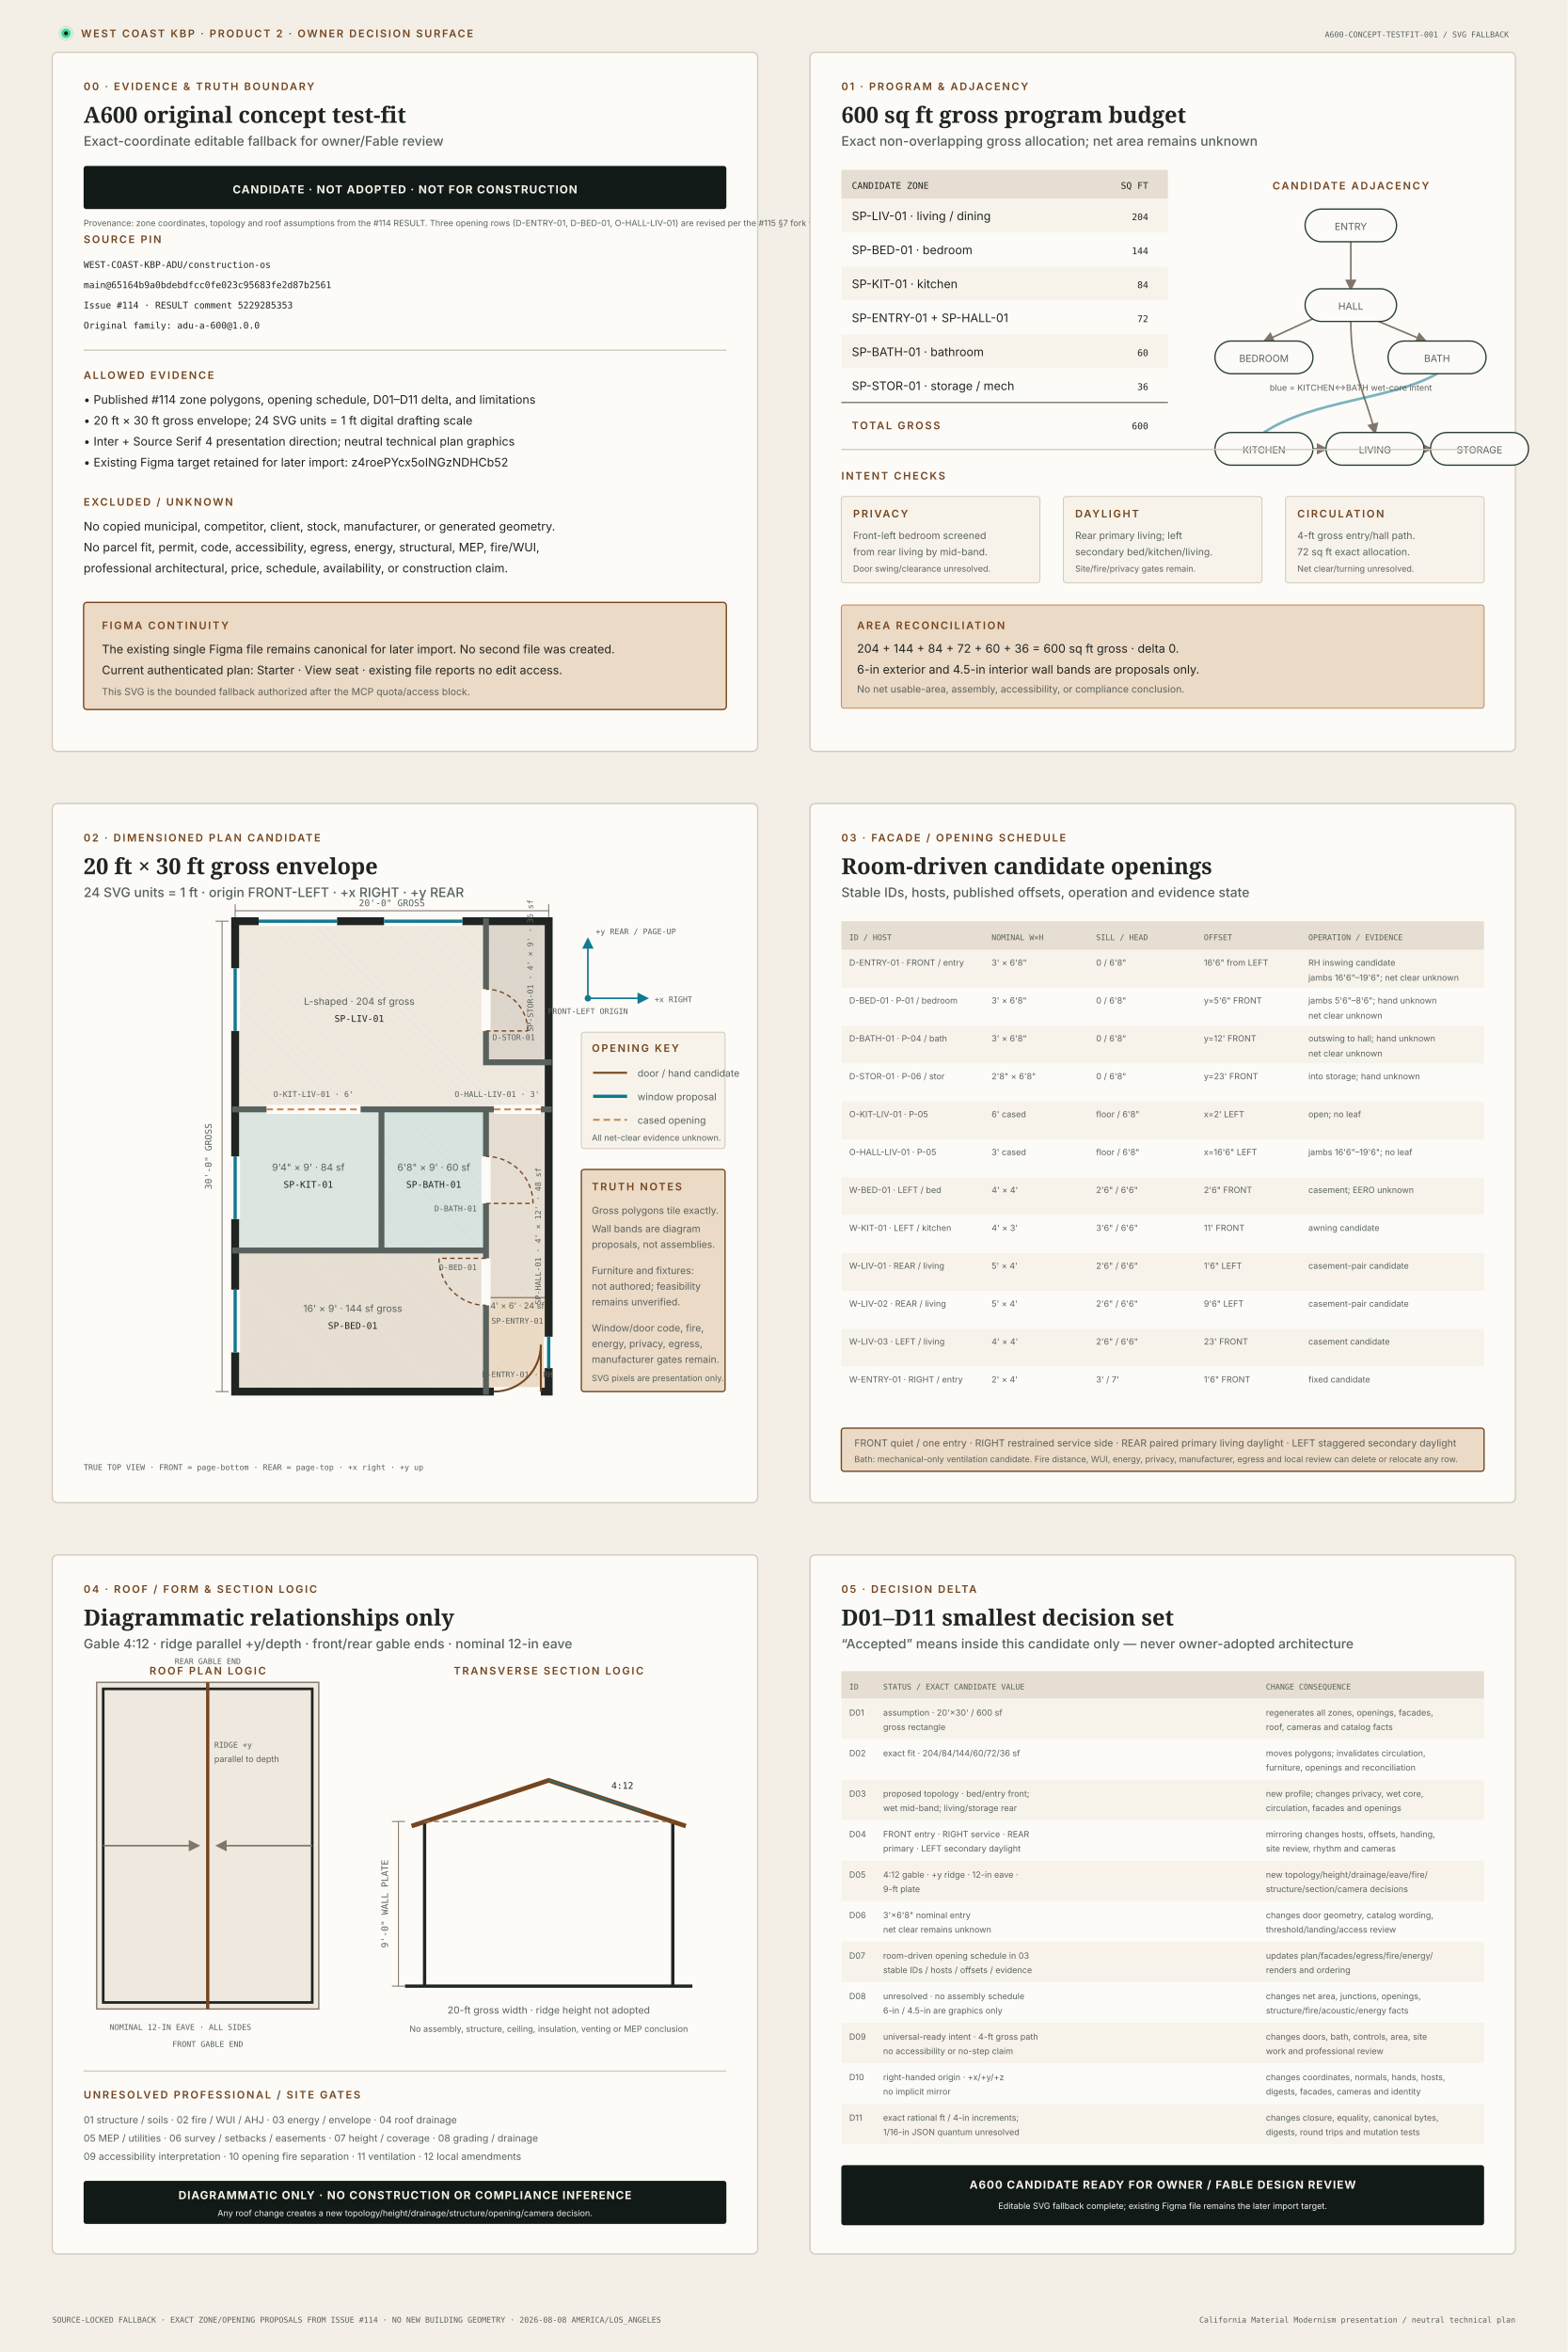
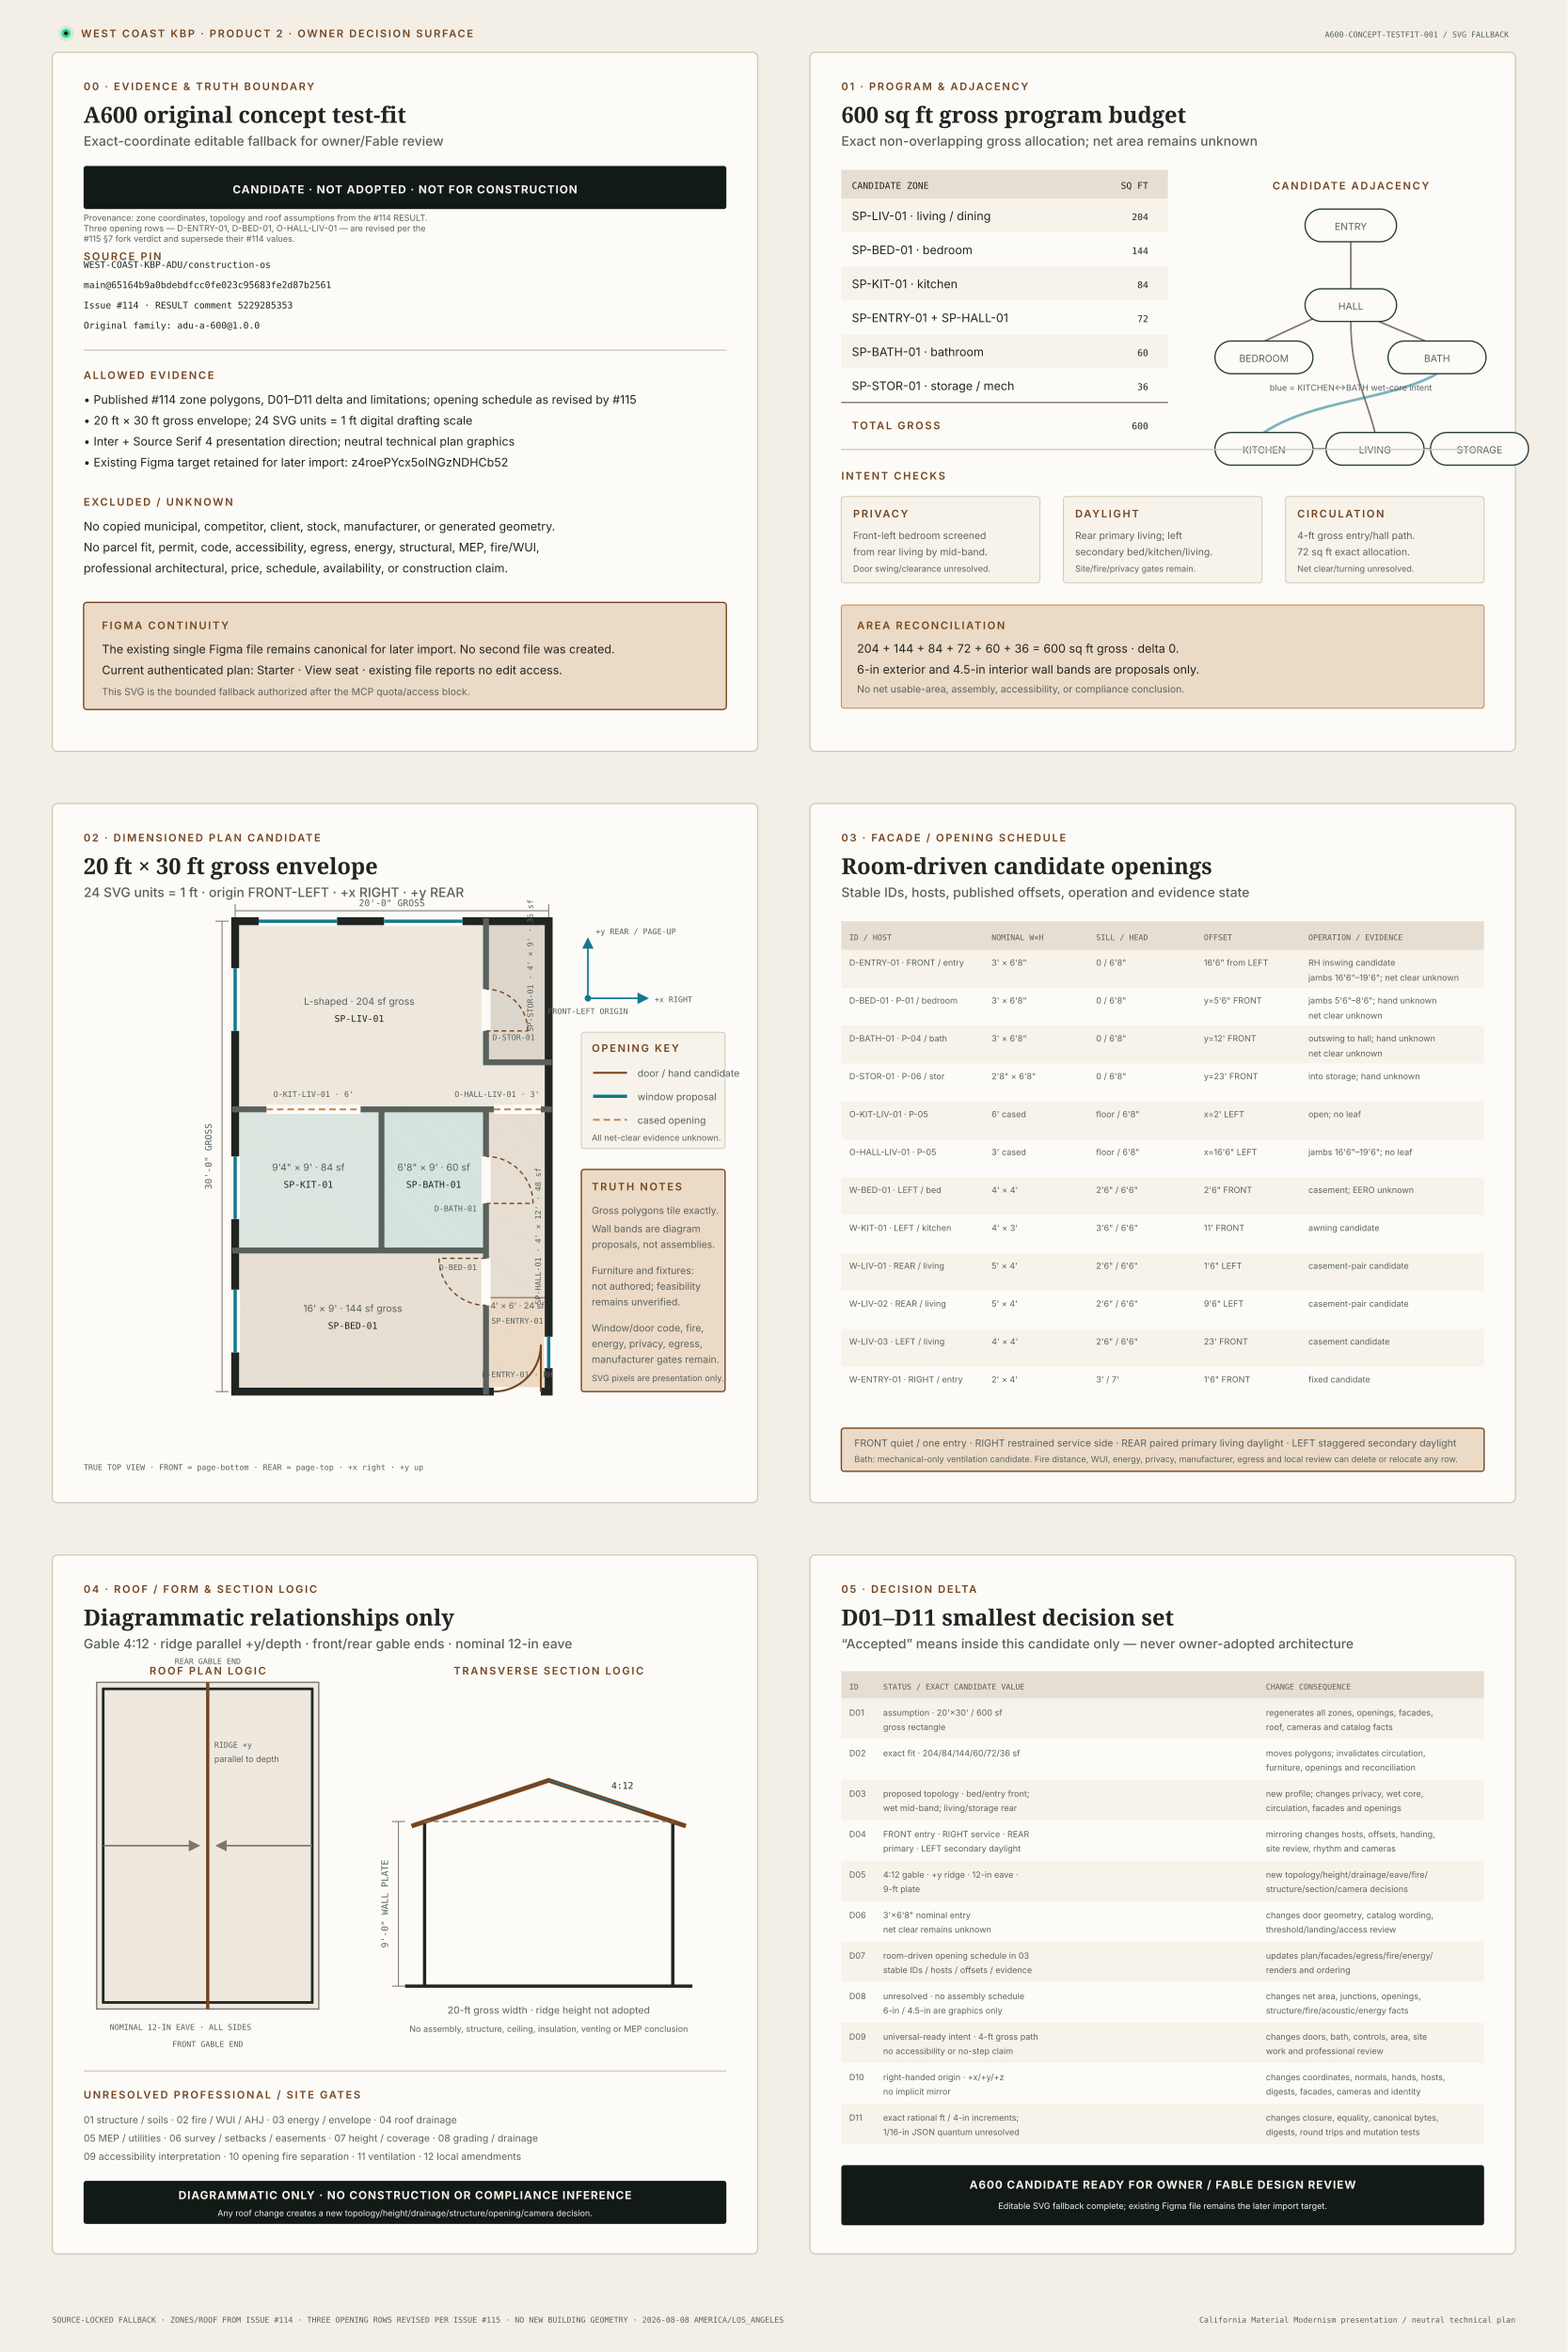
<svg xmlns="http://www.w3.org/2000/svg" width="2400" height="3600" viewBox="0 0 2400 3600" role="img" aria-labelledby="artifact-title artifact-desc">
  <defs>
    <style>
      .canvas { fill:#F3EFE7; }
      .panel { fill:#FCFBF8; stroke:#D3CABC; stroke-width:2; }
      .eyebrow { font:600 16px Inter,Arial,sans-serif; letter-spacing:2.4px; fill:#74451F; }
      .title { font:600 34px "Source Serif 4",Georgia,serif; fill:#202522; }
      .subtitle { font:500 20px Inter,Arial,sans-serif; fill:#59615D; }
      .body { font:400 18px Inter,Arial,sans-serif; fill:#202522; }
      .small { font:400 15px Inter,Arial,sans-serif; fill:#59615D; }
      .tiny { font:400 13px Inter,Arial,sans-serif; fill:#59615D; }
      .mono { font:500 14px "Roboto Mono",ui-monospace,monospace; fill:#202522; }
      .mono-small { font:500 12px "Roboto Mono",ui-monospace,monospace; fill:#59615D; }
      .inverse { fill:#F7F3EB; }
      .rule { stroke:#D3CABC; stroke-width:2; }
      .rule-strong { stroke:#81756A; stroke-width:2; }
      .bronze { fill:#C58A52; }
      .forest { fill:#2A3E36; }
      .forest-deep { fill:#121A17; }
      .signal { fill:#39D98A; }
      .truth { fill:#121A17; }
      .truth-text { font:700 17px Inter,Arial,sans-serif; letter-spacing:1.3px; fill:#F7F3EB; }
      .tag { fill:#EBDAC5; stroke:#C58A52; stroke-width:1.5; }
      .tag-text { font:600 14px Inter,Arial,sans-serif; fill:#74451F; }
      .table-head { fill:#E6DED2; }
      .table-alt { fill:#F7F3EB; }
      .zone-bed { fill:#E7DFD4; }
      .zone-entry { fill:#EBDAC5; }
      .zone-hall { fill:#E6DED2; }
      .zone-kit { fill:#DCE6E1; }
      .zone-bath { fill:#D6E3DF; }
      .zone-liv { fill:#EEE8DE; }
      .zone-stor { fill:#DDD6CC; }
      .zone-line { stroke:#81756A; stroke-width:1.5; }
      .wall-ext { fill:none; stroke:#202522; stroke-width:12; stroke-linejoin:miter; }
      .wall-int { fill:none; stroke:#59615D; stroke-width:9; stroke-linecap:square; }
      .opening-cut { stroke:#FCFBF8; stroke-width:14; }
      .door { stroke:#74451F; stroke-width:3; fill:none; }
      .door-unknown { stroke:#74451F; stroke-width:2; stroke-dasharray:7 5; fill:none; }
      .window-cut { stroke:#FCFBF8; stroke-width:15; }
      .window { stroke:#117990; stroke-width:5; }
      .dim { stroke:#81756A; stroke-width:1.5; fill:none; }
      .dim-text { font:500 14px "Roboto Mono",ui-monospace,monospace; fill:#59615D; }
      .axis { stroke:#117990; stroke-width:2.5; marker-end:url(#arrow-cyan); }
      .graph-node { fill:#FCFBF8; stroke:#2A3E36; stroke-width:2; }
      .graph-edge { stroke:#81756A; stroke-width:2.5; fill:none; marker-end:url(#arrow); }
+       .graph-link { stroke:#81756A; stroke-width:2.5; fill:none; }
      .graph-wet { stroke:#117990; stroke-width:4; fill:none; }
      .note-box { fill:#F7F3EB; stroke:#D3CABC; stroke-width:1.5; }
      .warning-box { fill:#EBDAC5; stroke:#74451F; stroke-width:2; }
    </style>
    <marker id="arrow" viewBox="0 0 10 10" refX="8" refY="5" markerWidth="7" markerHeight="7" orient="auto-start-reverse">
      <path d="M 0 0 L 10 5 L 0 10 z" fill="#81756A" />
    </marker>
    <marker id="arrow-cyan" viewBox="0 0 10 10" refX="8" refY="5" markerWidth="7" markerHeight="7" orient="auto-start-reverse">
      <path d="M 0 0 L 10 5 L 0 10 z" fill="#117990" />
    </marker>
    <pattern id="candidate-hatch" width="10" height="10" patternUnits="userSpaceOnUse" patternTransform="rotate(45)">
      <line x1="0" y1="0" x2="0" y2="10" stroke="#C58A52" stroke-width="2" opacity="0.18" />
    </pattern>
  </defs>
  <rect class="canvas" width="2400" height="3600" />
  <g id="brand-signal" transform="translate(88 38)">
    <circle cx="13" cy="13" r="12" fill="#39D98A" opacity="0.18" />
    <circle cx="13" cy="13" r="7" class="signal" />
    <circle cx="13" cy="13" r="3" fill="#121A17" />
  </g>
  <text x="124" y="57" class="eyebrow">WEST COAST KBP · PRODUCT 2 · OWNER DECISION SURFACE</text>
  <text x="2310" y="57" text-anchor="end" class="mono-small">A600-CONCEPT-TESTFIT-001 / SVG FALLBACK</text>
  <g id="frame-00-evidence" transform="translate(80 80)" data-frame="00 — Evidence &amp; truth boundary">
    <rect class="panel" width="1080" height="1070" rx="8" />
    <text x="48" y="58" class="eyebrow">00 · EVIDENCE &amp; TRUTH BOUNDARY</text>
    <text x="48" y="108" class="title">A600 original concept test-fit</text>
    <text x="48" y="143" class="subtitle">Exact-coordinate editable fallback for owner/Fable review</text>
    <rect x="48" y="174" width="984" height="66" rx="4" class="truth" />
    <text x="540" y="216" text-anchor="middle" class="truth-text">CANDIDATE · NOT ADOPTED · NOT FOR CONSTRUCTION</text>
-     <text x="48" y="266" class="tiny">Provenance: zone coordinates, topology and roof assumptions from the #114 RESULT. Three opening rows (D-ENTRY-01, D-BED-01, O-HALL-LIV-01) are revised per the #115 §7 fork verdict and supersede their #114 values.</text>
-     <text x="48" y="292" class="eyebrow">SOURCE PIN</text>
+     <text x="48" y="258" class="tiny">Provenance: zone coordinates, topology and roof assumptions from the #114 RESULT.</text>
+     <text x="48" y="274" class="tiny">Three opening rows — D-ENTRY-01, D-BED-01, O-HALL-LIV-01 — are revised per the</text>
+     <text x="48" y="290" class="tiny">#115 §7 fork verdict and supersede their #114 values.</text>
+     <text x="48" y="318" class="eyebrow">SOURCE PIN</text>
    <text x="48" y="330" class="mono">WEST-COAST-KBP-ADU/construction-os</text>
    <text x="48" y="361" class="mono">main@65164b9a0bdebdfcc0fe023c95683fe2d87b2561</text>
    <text x="48" y="392" class="mono">Issue #114 · RESULT comment 5229285353</text>
    <text x="48" y="423" class="mono">Original family: adu-a-600@1.0.0</text>
    <line x1="48" y1="456" x2="1032" y2="456" class="rule" />
    <text x="48" y="500" class="eyebrow">ALLOWED EVIDENCE</text>
-     <text x="48" y="538" class="body">• Published #114 zone polygons, opening schedule, D01–D11 delta, and limitations</text>
+     <text x="48" y="538" class="body">• Published #114 zone polygons, D01–D11 delta and limitations; opening schedule as revised by #115</text>
    <text x="48" y="570" class="body">• 20 ft × 30 ft gross envelope; 24 SVG units = 1 ft digital drafting scale</text>
    <text x="48" y="602" class="body">• Inter + Source Serif 4 presentation direction; neutral technical plan graphics</text>
    <text x="48" y="634" class="body">• Existing Figma target retained for later import: z4roePYcx5oINGzNDHCb52</text>
    <text x="48" y="694" class="eyebrow">EXCLUDED / UNKNOWN</text>
    <text x="48" y="732" class="body">No copied municipal, competitor, client, stock, manufacturer, or generated geometry.</text>
    <text x="48" y="764" class="body">No parcel fit, permit, code, accessibility, egress, energy, structural, MEP, fire/WUI,</text>
    <text x="48" y="796" class="body">professional architectural, price, schedule, availability, or construction claim.</text>
    <rect x="48" y="842" width="984" height="164" rx="5" class="warning-box" />
    <text x="76" y="883" class="eyebrow">FIGMA CONTINUITY</text>
    <text x="76" y="920" class="body">The existing single Figma file remains canonical for later import. No second file was created.</text>
    <text x="76" y="952" class="body">Current authenticated plan: Starter · View seat · existing file reports no edit access.</text>
    <text x="76" y="984" class="small">This SVG is the bounded fallback authorized after the MCP quota/access block.</text>
  </g>
  <g id="frame-01-program" transform="translate(1240 80)" data-frame="01 — Program &amp; adjacency">
    <rect class="panel" width="1080" height="1070" rx="8" />
    <text x="48" y="58" class="eyebrow">01 · PROGRAM &amp; ADJACENCY</text>
    <text x="48" y="108" class="title">600 sq ft gross program budget</text>
    <text x="48" y="143" class="subtitle">Exact non-overlapping gross allocation; net area remains unknown</text>
    <g transform="translate(48 180)">
      <rect width="500" height="44" class="table-head" />
      <text x="16" y="29" class="mono">CANDIDATE ZONE</text>
      <text x="470" y="29" text-anchor="end" class="mono">SQ FT</text>
      <g transform="translate(0 44)">
        <rect width="500" height="52" class="table-alt" />
        <text x="16" y="33" class="body">SP-LIV-01 · living / dining</text>
        <text x="470" y="33" text-anchor="end" class="mono">204</text>
        <rect y="52" width="500" height="52" fill="#FCFBF8" />
        <text x="16" y="85" class="body">SP-BED-01 · bedroom</text>
        <text x="470" y="85" text-anchor="end" class="mono">144</text>
        <rect y="104" width="500" height="52" class="table-alt" />
        <text x="16" y="137" class="body">SP-KIT-01 · kitchen</text>
        <text x="470" y="137" text-anchor="end" class="mono">84</text>
        <rect y="156" width="500" height="52" fill="#FCFBF8" />
        <text x="16" y="189" class="body">SP-ENTRY-01 + SP-HALL-01</text>
        <text x="470" y="189" text-anchor="end" class="mono">72</text>
        <rect y="208" width="500" height="52" class="table-alt" />
        <text x="16" y="241" class="body">SP-BATH-01 · bathroom</text>
        <text x="470" y="241" text-anchor="end" class="mono">60</text>
        <rect y="260" width="500" height="52" fill="#FCFBF8" />
        <text x="16" y="293" class="body">SP-STOR-01 · storage / mech</text>
        <text x="470" y="293" text-anchor="end" class="mono">36</text>
        <line x1="0" y1="312" x2="500" y2="312" class="rule-strong" />
        <text x="16" y="353" class="eyebrow">TOTAL GROSS</text>
        <text x="470" y="353" text-anchor="end" class="mono">600</text>
      </g>
    </g>
    <g id="adjacency-graph" transform="translate(600 192)" data-evidence="edges derived from published candidate openings; ENTRY–HALL is an open zone boundary with no separating wall">
-       <path id="edge-entry-hall" data-open-boundary-edge="ENTRY–HALL" data-evidence-note="no separating wall or opening; SP-ENTRY-01 and SP-HALL-01 share their full x=16–20 ft boundary as open circulation" d="M228 98 L228 170" class="graph-edge" />
-       <path id="edge-hall-bedroom" data-opening-derived-edge="HALL–BEDROOM" d="M200 202 L96 250" class="graph-edge" />
-       <path id="edge-hall-bath" data-opening-derived-edge="HALL–BATH" d="M242 208 L342 250" class="graph-edge" />
-       <path id="edge-hall-living" data-opening-derived-edge="HALL–LIVING" d="M228 220 C228 300 250 330 265 390" class="graph-edge" />
-       <path id="edge-kitchen-living" data-opening-derived-edge="KITCHEN–LIVING" d="M170 415 L190 415" class="graph-edge" />
-       <path id="edge-living-storage" data-opening-derived-edge="LIVING–STORAGE" d="M340 415 L350 415" class="graph-edge" />
+       <path id="edge-entry-hall" data-open-boundary-edge="ENTRY–HALL" data-evidence-note="no separating wall or opening; SP-ENTRY-01 and SP-HALL-01 share their full x=16–20 ft boundary as open circulation" d="M228 98 L228 170" class="graph-link" />
+       <path id="edge-hall-bedroom" data-opening-derived-edge="HALL–BEDROOM" d="M200 202 L96 250" class="graph-link" />
+       <path id="edge-hall-bath" data-opening-derived-edge="HALL–BATH" d="M242 208 L342 250" class="graph-link" />
+       <path id="edge-hall-living" data-opening-derived-edge="HALL–LIVING" d="M228 220 C228 300 250 330 265 390" class="graph-link" />
+       <path id="edge-kitchen-living" data-opening-derived-edge="KITCHEN–LIVING" d="M170 415 L190 415" class="graph-link" />
+       <path id="edge-living-storage" data-opening-derived-edge="LIVING–STORAGE" d="M340 415 L350 415" class="graph-link" />
      <path data-intent-edge="KITCHEN↔BATH" d="M95 390 C170 340 290 340 360 300" class="graph-wet" opacity="0.55" />
      <rect x="158" y="48" width="140" height="50" rx="25" class="graph-node" />
      <text x="228" y="80" text-anchor="middle" class="small">ENTRY</text>
      <rect x="158" y="170" width="140" height="50" rx="25" class="graph-node" />
      <text x="228" y="202" text-anchor="middle" class="small">HALL</text>
      <rect x="20" y="250" width="150" height="50" rx="25" class="graph-node" />
      <text x="95" y="282" text-anchor="middle" class="small">BEDROOM</text>
      <rect x="285" y="250" width="150" height="50" rx="25" class="graph-node" />
      <text x="360" y="282" text-anchor="middle" class="small">BATH</text>
      <rect x="20" y="390" width="150" height="50" rx="25" class="graph-node" />
      <text x="95" y="422" text-anchor="middle" class="small">KITCHEN</text>
      <rect x="190" y="390" width="150" height="50" rx="25" class="graph-node" />
      <text x="265" y="422" text-anchor="middle" class="small">LIVING</text>
      <rect x="350" y="390" width="150" height="50" rx="25" class="graph-node" />
      <text x="425" y="422" text-anchor="middle" class="small">STORAGE</text>
      <text x="228" y="18" text-anchor="middle" class="eyebrow">CANDIDATE ADJACENCY</text>
      <text x="228" y="326" text-anchor="middle" class="tiny">blue = KITCHEN↔BATH wet-core intent</text>
    </g>
    <line x1="48" y1="608" x2="1032" y2="608" class="rule" />
    <text x="48" y="654" class="eyebrow">INTENT CHECKS</text>
    <g transform="translate(48 680)">
      <rect width="304" height="132" rx="4" class="note-box" />
      <text x="18" y="32" class="eyebrow">PRIVACY</text>
      <text x="18" y="65" class="small">Front-left bedroom screened</text>
      <text x="18" y="90" class="small">from rear living by mid-band.</text>
      <text x="18" y="115" class="tiny">Door swing/clearance unresolved.</text>
      <rect x="340" width="304" height="132" rx="4" class="note-box" />
      <text x="358" y="32" class="eyebrow">DAYLIGHT</text>
      <text x="358" y="65" class="small">Rear primary living; left</text>
      <text x="358" y="90" class="small">secondary bed/kitchen/living.</text>
      <text x="358" y="115" class="tiny">Site/fire/privacy gates remain.</text>
      <rect x="680" width="304" height="132" rx="4" class="note-box" />
      <text x="698" y="32" class="eyebrow">CIRCULATION</text>
      <text x="698" y="65" class="small">4-ft gross entry/hall path.</text>
      <text x="698" y="90" class="small">72 sq ft exact allocation.</text>
      <text x="698" y="115" class="tiny">Net clear/turning unresolved.</text>
    </g>
    <rect x="48" y="846" width="984" height="158" rx="4" class="tag" />
    <text x="72" y="883" class="eyebrow">AREA RECONCILIATION</text>
    <text x="72" y="919" class="body">204 + 144 + 84 + 72 + 60 + 36 = 600 sq ft gross · delta 0.</text>
    <text x="72" y="951" class="body">6-in exterior and 4.5-in interior wall bands are proposals only.</text>
    <text x="72" y="980" class="small">No net usable-area, assembly, accessibility, or compliance conclusion.</text>
  </g>
  <g id="frame-02-plan" transform="translate(80 1230)" data-frame="02 — Dimensioned plan candidate">
    <rect class="panel" width="1080" height="1070" rx="8" />
    <text x="48" y="58" class="eyebrow">02 · DIMENSIONED PLAN CANDIDATE</text>
    <text x="48" y="108" class="title">20 ft × 30 ft gross envelope</text>
    <text x="48" y="143" class="subtitle">24 SVG units = 1 ft · origin FRONT-LEFT · +x RIGHT · +y REAR</text>
    <g id="plan-scale-24" transform="translate(280 180)" data-svg-units-per-inch="2" data-q16-per-inch="16">
      <g id="model-geometry" transform="translate(0 720) scale(1 -1)" data-projection="true-top-view">
        <polygon id="SP-BED-01" data-candidate-id="SP-BED-01" data-points-q16="0,0 3072,0 3072,1728 0,1728" data-area-sqft="144" points="0,0 384,0 384,216 0,216" class="zone-bed zone-line" />
        <polygon id="SP-ENTRY-01" data-candidate-id="SP-ENTRY-01" data-points-q16="3072,0 3840,0 3840,1152 3072,1152" data-area-sqft="24" points="384,0 480,0 480,144 384,144" class="zone-entry zone-line" />
        <polygon id="SP-HALL-01" data-candidate-id="SP-HALL-01" data-points-q16="3072,1152 3840,1152 3840,3456 3072,3456" data-area-sqft="48" points="384,144 480,144 480,432 384,432" class="zone-hall zone-line" />
        <polygon id="SP-KIT-01" data-candidate-id="SP-KIT-01" data-points-q16="0,1728 1792,1728 1792,3456 0,3456" data-area-sqft="84" points="0,216 224,216 224,432 0,432" class="zone-kit zone-line" />
        <polygon id="SP-BATH-01" data-candidate-id="SP-BATH-01" data-points-q16="1792,1728 3072,1728 3072,3456 1792,3456" data-area-sqft="60" points="224,216 384,216 384,432 224,432" class="zone-bath zone-line" />
        <polygon id="SP-LIV-01" data-candidate-id="SP-LIV-01" data-points-q16="0,3456 3840,3456 3840,4032 3072,4032 3072,5760 0,5760" data-area-sqft="204" points="0,432 480,432 480,504 384,504 384,720 0,720" class="zone-liv zone-line" />
        <polygon id="SP-STOR-01" data-candidate-id="SP-STOR-01" data-points-q16="3072,4032 3840,4032 3840,5760 3072,5760" data-area-sqft="36" points="384,504 480,504 480,720 384,720" class="zone-stor zone-line" />
        <rect width="480" height="720" fill="url(#candidate-hatch)" opacity="0.28" />
        <rect width="480" height="720" class="wall-ext" />
        <path d="M384 0 V432 M0 216 H384 M224 216 V432 M0 432 H480 M384 504 H480 M384 504 V720" class="wall-int" />
        <line id="D-ENTRY-01" data-opening-id="D-ENTRY-01" data-provenance="revised per #115 §7 fork verdict; superseded value: offset 17 ft 0 in, #114 RESULT" data-host="FRONT" data-offset-in="198" data-width-in="36" data-hand="RH" data-operation="inswing" x1="396" y1="0" x2="468" y2="0" class="opening-cut" />
        <path d="M468 0 V72 M468 72 A72 72 0 0 0 396 0" class="door" />
        <line id="D-BED-01" data-opening-id="D-BED-01" data-provenance="revised per #115 §7 fork verdict; superseded value: offset y=6 ft 0 in, #114 RESULT" data-host="P-01" data-offset-in="66" data-width-in="36" x1="384" y1="132" x2="384" y2="204" class="opening-cut" />
        <path d="M384 204 H312 M312 204 A72 72 0 0 1 384 132" class="door-unknown" />
        <line id="D-BATH-01" data-opening-id="D-BATH-01" data-host="P-04" data-offset-in="144" data-width-in="36" x1="384" y1="288" x2="384" y2="360" class="opening-cut" />
        <path d="M384 288 H456 M456 288 A72 72 0 0 1 384 360" class="door-unknown" />
        <line id="D-STOR-01" data-opening-id="D-STOR-01" data-host="P-06" data-offset-in="276" data-width-in="32" x1="384" y1="552" x2="384" y2="616" class="opening-cut" />
        <path d="M384 552 H448 M448 552 A64 64 0 0 1 384 616" class="door-unknown" />
        <line id="O-KIT-LIV-01" data-opening-id="O-KIT-LIV-01" data-host="P-05" data-offset-in="24" data-width-in="72" x1="48" y1="432" x2="192" y2="432" class="opening-cut" />
        <line x1="48" y1="432" x2="192" y2="432" stroke="#C58A52" stroke-width="3" stroke-dasharray="10 6" />
        <line id="O-HALL-LIV-01" data-opening-id="O-HALL-LIV-01" data-provenance="revised per #115 §7 fork verdict; superseded value: width 4 ft 0 in at offset 16 ft 0 in, #114 RESULT" data-host="P-05" data-offset-in="198" data-width-in="36" x1="396" y1="432" x2="468" y2="432" class="opening-cut" />
        <line x1="396" y1="432" x2="468" y2="432" stroke="#C58A52" stroke-width="3" stroke-dasharray="10 6" />
        <line id="W-BED-01" data-opening-id="W-BED-01" data-host="LEFT" data-offset-in="30" data-width-in="48" x1="0" y1="60" x2="0" y2="156" class="window-cut" />
        <line x1="0" y1="60" x2="0" y2="156" class="window" />
        <line id="W-KIT-01" data-opening-id="W-KIT-01" data-host="LEFT" data-offset-in="132" data-width-in="48" x1="0" y1="264" x2="0" y2="360" class="window-cut" />
        <line x1="0" y1="264" x2="0" y2="360" class="window" />
        <line id="W-LIV-03" data-opening-id="W-LIV-03" data-host="LEFT" data-offset-in="276" data-width-in="48" x1="0" y1="552" x2="0" y2="648" class="window-cut" />
        <line x1="0" y1="552" x2="0" y2="648" class="window" />
        <line id="W-LIV-01" data-opening-id="W-LIV-01" data-host="REAR" data-offset-in="18" data-width-in="60" x1="36" y1="720" x2="156" y2="720" class="window-cut" />
        <line x1="36" y1="720" x2="156" y2="720" class="window" />
        <line id="W-LIV-02" data-opening-id="W-LIV-02" data-host="REAR" data-offset-in="114" data-width-in="60" x1="228" y1="720" x2="348" y2="720" class="window-cut" />
        <line x1="228" y1="720" x2="348" y2="720" class="window" />
        <line id="W-ENTRY-01" data-opening-id="W-ENTRY-01" data-host="RIGHT" data-offset-in="18" data-width-in="24" x1="480" y1="36" x2="480" y2="84" class="window-cut" />
        <line x1="480" y1="36" x2="480" y2="84" class="window" />
      </g>
      <text x="180" y="624" text-anchor="middle" class="mono">SP-BED-01</text>
      <text x="180" y="598" text-anchor="middle" class="small">16' × 9' · 144 sf gross</text>
      <text x="432" y="616" text-anchor="middle" class="mono-small">SP-ENTRY-01</text>
      <text x="432" y="593" text-anchor="middle" class="tiny">4' × 6' · 24 sf</text>
      <text x="468" y="482" text-anchor="middle" class="mono-small" transform="rotate(-90 468 482)">SP-HALL-01 · 4' × 12' · 48 sf</text>
      <text x="112" y="408" text-anchor="middle" class="mono">SP-KIT-01</text>
      <text x="112" y="382" text-anchor="middle" class="small">9'4" × 9' · 84 sf</text>
      <text x="304" y="408" text-anchor="middle" class="mono">SP-BATH-01</text>
      <text x="304" y="382" text-anchor="middle" class="small">6'8" × 9' · 60 sf</text>
      <text x="190" y="154" text-anchor="middle" class="mono">SP-LIV-01</text>
      <text x="190" y="128" text-anchor="middle" class="small">L-shaped · 204 sf gross</text>
      <text x="456" y="68" text-anchor="middle" class="mono-small" transform="rotate(-90 456 68)">SP-STOR-01 · 4' × 9' · 36 sf</text>
      <text x="432" y="698" text-anchor="middle" class="mono-small">D-ENTRY-01 · RH</text>
      <text x="370" y="534" text-anchor="end" class="mono-small">D-BED-01</text>
      <text x="370" y="444" text-anchor="end" class="mono-small">D-BATH-01</text>
      <text x="394" y="182" text-anchor="start" class="mono-small">D-STOR-01</text>
      <text x="120" y="269" text-anchor="middle" class="mono-small">O-KIT-LIV-01 · 6'</text>
      <text x="466" y="269" text-anchor="end" class="mono-small">O-HALL-LIV-01 · 3'</text>
    </g>
    <g>
      <line x1="280" y1="164" x2="760" y2="164" class="dim" />
      <line x1="280" y1="154" x2="280" y2="174" class="dim" />
      <line x1="760" y1="154" x2="760" y2="174" class="dim" />
      <text x="520" y="157" text-anchor="middle" class="dim-text">20'-0" GROSS</text>
      <line x1="260" y1="180" x2="260" y2="900" class="dim" />
      <line x1="250" y1="180" x2="270" y2="180" class="dim" />
      <line x1="250" y1="900" x2="270" y2="900" class="dim" />
      <text x="244" y="540" text-anchor="middle" class="dim-text" transform="rotate(-90 244 540)">30'-0" GROSS</text>
    </g>
    <g transform="translate(820 298)">
      <circle cx="0" cy="0" r="5" fill="#117990" />
      <line x1="0" y1="0" x2="90" y2="0" class="axis" />
      <line x1="0" y1="0" x2="0" y2="-90" class="axis" />
      <text x="102" y="6" class="mono-small">+x RIGHT</text>
      <text x="12" y="-98" class="mono-small">+y REAR / PAGE-UP</text>
      <text x="0" y="24" text-anchor="middle" class="mono-small">FRONT-LEFT ORIGIN</text>
    </g>
    <g transform="translate(810 350)">
      <rect width="220" height="178" rx="4" class="note-box" />
      <text x="16" y="30" class="eyebrow">OPENING KEY</text>
      <line x1="18" y1="62" x2="70" y2="62" class="door" />
      <text x="86" y="68" class="small">door / hand candidate</text>
      <line x1="18" y1="98" x2="70" y2="98" class="window" />
      <text x="86" y="104" class="small">window proposal</text>
      <line x1="18" y1="134" x2="70" y2="134" stroke="#C58A52" stroke-width="3" stroke-dasharray="10 6" />
      <text x="86" y="140" class="small">cased opening</text>
      <text x="16" y="166" class="tiny">All net-clear evidence unknown.</text>
    </g>
    <rect x="810" y="560" width="220" height="340" rx="4" class="warning-box" />
    <text x="826" y="592" class="eyebrow">TRUTH NOTES</text>
    <text x="826" y="628" class="small">Gross polygons tile exactly.</text>
    <text x="826" y="656" class="small">Wall bands are diagram</text>
    <text x="826" y="680" class="small">proposals, not assemblies.</text>
    <text x="826" y="720" class="small">Furniture and fixtures:</text>
    <text x="826" y="744" class="small">not authored; feasibility</text>
    <text x="826" y="768" class="small">remains unverified.</text>
    <text x="826" y="808" class="small">Window/door code, fire,</text>
    <text x="826" y="832" class="small">energy, privacy, egress,</text>
    <text x="826" y="856" class="small">manufacturer gates remain.</text>
    <text x="826" y="884" class="tiny">SVG pixels are presentation only.</text>
    <text x="48" y="1020" class="mono-small">TRUE TOP VIEW · FRONT = page-bottom · REAR = page-top · +x right · +y up</text>
  </g>
  <g id="frame-03-openings" transform="translate(1240 1230)" data-frame="03 — Facade/opening schedule">
    <rect class="panel" width="1080" height="1070" rx="8" />
    <text x="48" y="58" class="eyebrow">03 · FACADE / OPENING SCHEDULE</text>
    <text x="48" y="108" class="title">Room-driven candidate openings</text>
    <text x="48" y="143" class="subtitle">Stable IDs, hosts, published offsets, operation and evidence state</text>
    <g transform="translate(48 180)">
      <rect width="984" height="44" class="table-head" />
      <text x="12" y="29" class="mono-small">ID / HOST</text>
      <text x="230" y="29" class="mono-small">NOMINAL W×H</text>
      <text x="390" y="29" class="mono-small">SILL / HEAD</text>
      <text x="555" y="29" class="mono-small">OFFSET</text>
      <text x="715" y="29" class="mono-small">OPERATION / EVIDENCE</text>
      <g class="tiny">
        <rect y="44" width="984" height="58" class="table-alt" />
        <text x="12" y="68">D-ENTRY-01 · FRONT / entry</text>
        <text x="230" y="68">3' × 6'8"</text>
        <text x="390" y="68">0 / 6'8"</text>
        <text x="555" y="68">16'6" from LEFT</text>
        <text x="715" y="68">RH inswing candidate</text>
        <text x="715" y="91">jambs 16'6"–19'6"; net clear unknown</text>
        <rect y="102" width="984" height="58" fill="#FCFBF8" />
        <text x="12" y="126">D-BED-01 · P-01 / bedroom</text>
        <text x="230" y="126">3' × 6'8"</text>
        <text x="390" y="126">0 / 6'8"</text>
        <text x="555" y="126">y=5'6" FRONT</text>
        <text x="715" y="126">jambs 5'6"–8'6"; hand unknown</text>
        <text x="715" y="149">net clear unknown</text>
        <rect y="160" width="984" height="58" class="table-alt" />
        <text x="12" y="184">D-BATH-01 · P-04 / bath</text>
        <text x="230" y="184">3' × 6'8"</text>
        <text x="390" y="184">0 / 6'8"</text>
        <text x="555" y="184">y=12' FRONT</text>
        <text x="715" y="184">outswing to hall; hand unknown</text>
        <text x="715" y="207">net clear unknown</text>
        <rect y="218" width="984" height="58" fill="#FCFBF8" />
        <text x="12" y="242">D-STOR-01 · P-06 / stor</text>
        <text x="230" y="242">2'8" × 6'8"</text>
        <text x="390" y="242">0 / 6'8"</text>
        <text x="555" y="242">y=23' FRONT</text>
        <text x="715" y="242">into storage; hand unknown</text>
        <rect y="276" width="984" height="58" class="table-alt" />
        <text x="12" y="300">O-KIT-LIV-01 · P-05</text>
        <text x="230" y="300">6' cased</text>
        <text x="390" y="300">floor / 6'8"</text>
        <text x="555" y="300">x=2' LEFT</text>
        <text x="715" y="300">open; no leaf</text>
        <rect y="334" width="984" height="58" fill="#FCFBF8" />
        <text x="12" y="358">O-HALL-LIV-01 · P-05</text>
        <text x="230" y="358">3' cased</text>
        <text x="390" y="358">floor / 6'8"</text>
        <text x="555" y="358">x=16'6" LEFT</text>
        <text x="715" y="358">jambs 16'6"–19'6"; no leaf</text>
        <rect y="392" width="984" height="58" class="table-alt" />
        <text x="12" y="416">W-BED-01 · LEFT / bed</text>
        <text x="230" y="416">4' × 4'</text>
        <text x="390" y="416">2'6" / 6'6"</text>
        <text x="555" y="416">2'6" FRONT</text>
        <text x="715" y="416">casement; EERO unknown</text>
        <rect y="450" width="984" height="58" fill="#FCFBF8" />
        <text x="12" y="474">W-KIT-01 · LEFT / kitchen</text>
        <text x="230" y="474">4' × 3'</text>
        <text x="390" y="474">3'6" / 6'6"</text>
        <text x="555" y="474">11' FRONT</text>
        <text x="715" y="474">awning candidate</text>
        <rect y="508" width="984" height="58" class="table-alt" />
        <text x="12" y="532">W-LIV-01 · REAR / living</text>
        <text x="230" y="532">5' × 4'</text>
        <text x="390" y="532">2'6" / 6'6"</text>
        <text x="555" y="532">1'6" LEFT</text>
        <text x="715" y="532">casement-pair candidate</text>
        <rect y="566" width="984" height="58" fill="#FCFBF8" />
        <text x="12" y="590">W-LIV-02 · REAR / living</text>
        <text x="230" y="590">5' × 4'</text>
        <text x="390" y="590">2'6" / 6'6"</text>
        <text x="555" y="590">9'6" LEFT</text>
        <text x="715" y="590">casement-pair candidate</text>
        <rect y="624" width="984" height="58" class="table-alt" />
        <text x="12" y="648">W-LIV-03 · LEFT / living</text>
        <text x="230" y="648">4' × 4'</text>
        <text x="390" y="648">2'6" / 6'6"</text>
        <text x="555" y="648">23' FRONT</text>
        <text x="715" y="648">casement candidate</text>
        <rect y="682" width="984" height="58" fill="#FCFBF8" />
        <text x="12" y="706">W-ENTRY-01 · RIGHT / entry</text>
        <text x="230" y="706">2' × 4'</text>
        <text x="390" y="706">3' / 7'</text>
        <text x="555" y="706">1'6" FRONT</text>
        <text x="715" y="706">fixed candidate</text>
      </g>
    </g>
    <g transform="translate(48 956)">
      <rect width="984" height="66" rx="4" class="warning-box" />
      <text x="20" y="28" class="small">FRONT quiet / one entry · RIGHT restrained service side · REAR paired primary living daylight · LEFT staggered secondary daylight</text>
      <text x="20" y="52" class="tiny">Bath: mechanical-only ventilation candidate. Fire distance, WUI, energy, privacy, manufacturer, egress and local review can delete or relocate any row.</text>
    </g>
  </g>
  <g id="frame-04-roof" transform="translate(80 2380)" data-frame="04 — Roof/form &amp; section logic">
    <rect class="panel" width="1080" height="1070" rx="8" />
    <text x="48" y="58" class="eyebrow">04 · ROOF / FORM &amp; SECTION LOGIC</text>
    <text x="48" y="108" class="title">Diagrammatic relationships only</text>
    <text x="48" y="143" class="subtitle">Gable 4:12 · ridge parallel +y/depth · front/rear gable ends · nominal 12-in eave</text>
    <g id="roof-plan" transform="translate(78 205)" data-roof="published-candidate-assumptions-only" data-projection="true top view: FRONT page-bottom, +x page-right, +y page-up; plan geometry is symmetric under this re-projection, gable-end labels re-placed accordingly">
      <text x="160" y="-22" text-anchor="middle" class="eyebrow">ROOF PLAN LOGIC</text>
      <rect x="-10" y="-10" width="340" height="500" fill="#EEE8DE" stroke="#81756A" stroke-width="2" />
      <rect x="0" y="0" width="320" height="480" fill="none" stroke="#202522" stroke-width="4" />
      <line x1="160" y1="-10" x2="160" y2="490" stroke="#74451F" stroke-width="5" />
      <line x1="0" y1="240" x2="145" y2="240" class="graph-edge" />
      <line x1="320" y1="240" x2="175" y2="240" class="graph-edge" />
      <text x="170" y="90" class="mono-small">RIDGE +y</text>
      <text x="170" y="112" class="tiny">parallel to depth</text>
      <text x="10" y="522" class="mono-small">NOMINAL 12-IN EAVE · ALL SIDES</text>
      <text x="160" y="-38" text-anchor="middle" class="mono-small">REAR GABLE END</text>
      <text x="160" y="548" text-anchor="middle" class="mono-small">FRONT GABLE END</text>
    </g>
    <g id="section-diagram" transform="translate(510 230)">
      <text x="250" y="-47" text-anchor="middle" class="eyebrow">TRANSVERSE SECTION LOGIC</text>
      <line x1="30" y1="430" x2="470" y2="430" stroke="#202522" stroke-width="5" />
      <line x1="60" y1="430" x2="60" y2="178" stroke="#202522" stroke-width="5" />
      <line x1="440" y1="430" x2="440" y2="178" stroke="#202522" stroke-width="5" />
      <path d="M40 185 L250 115 L460 185" fill="none" stroke="#74451F" stroke-width="7" data-slope="rise 70 / run 210 = exactly 4:12 each side; eave points at 1-ft overhang" />
      <line x1="60" y1="178" x2="440" y2="178" stroke="#81756A" stroke-width="2" stroke-dasharray="8 6" />
      <line x1="20" y1="430" x2="20" y2="178" class="dim" />
      <line x1="10" y1="430" x2="30" y2="430" class="dim" />
      <line x1="10" y1="178" x2="30" y2="178" class="dim" />
      <text x="4" y="304" text-anchor="middle" class="dim-text" transform="rotate(-90 4 304)">9'-0" WALL PLATE</text>
      <path d="M250 115 L394 163" stroke="#117990" stroke-width="2" data-slope="rise 48 / run 144 = exactly 4:12" />
      <text x="346" y="128" class="mono">4:12</text>
      <text x="250" y="472" text-anchor="middle" class="small">20-ft gross width · ridge height not adopted</text>
      <text x="250" y="500" text-anchor="middle" class="tiny">No assembly, structure, ceiling, insulation, venting or MEP conclusion</text>
    </g>
    <line x1="48" y1="790" x2="1032" y2="790" class="rule" />
    <text x="48" y="832" class="eyebrow">UNRESOLVED PROFESSIONAL / SITE GATES</text>
    <text x="48" y="870" class="small">01 structure / soils · 02 fire / WUI / AHJ · 03 energy / envelope · 04 roof drainage</text>
    <text x="48" y="898" class="small">05 MEP / utilities · 06 survey / setbacks / easements · 07 height / coverage · 08 grading / drainage</text>
    <text x="48" y="926" class="small">09 accessibility interpretation · 10 opening fire separation · 11 ventilation · 12 local amendments</text>
    <rect x="48" y="958" width="984" height="66" rx="4" class="truth" />
    <text x="540" y="986" text-anchor="middle" class="truth-text">DIAGRAMMATIC ONLY · NO CONSTRUCTION OR COMPLIANCE INFERENCE</text>
    <text x="540" y="1012" text-anchor="middle" class="inverse tiny">Any roof change creates a new topology/height/drainage/structure/opening/camera decision.</text>
  </g>
  <g id="frame-05-delta" transform="translate(1240 2380)" data-frame="05 — Decision delta">
    <rect class="panel" width="1080" height="1070" rx="8" />
    <text x="48" y="58" class="eyebrow">05 · DECISION DELTA</text>
    <text x="48" y="108" class="title">D01–D11 smallest decision set</text>
    <text x="48" y="143" class="subtitle">“Accepted” means inside this candidate only — never owner-adopted architecture</text>
    <g transform="translate(48 178)">
      <rect width="984" height="42" class="table-head" />
      <text x="12" y="28" class="mono-small">ID</text>
      <text x="64" y="28" class="mono-small">STATUS / EXACT CANDIDATE VALUE</text>
      <text x="650" y="28" class="mono-small">CHANGE CONSEQUENCE</text>
      <g class="tiny">
        <rect y="42" width="984" height="62" class="table-alt" />
        <text x="12" y="68">D01</text>
        <text x="64" y="68">assumption · 20'×30' / 600 sf</text>
        <text x="64" y="90">gross rectangle</text>
        <text x="650" y="68">regenerates all zones, openings, facades,</text>
        <text x="650" y="90">roof, cameras and catalog facts</text>
        <rect y="104" width="984" height="62" fill="#FCFBF8" />
        <text x="12" y="130">D02</text>
        <text x="64" y="130">exact fit · 204/84/144/60/72/36 sf</text>
        <text x="650" y="130">moves polygons; invalidates circulation,</text>
        <text x="650" y="152">furniture, openings and reconciliation</text>
        <rect y="166" width="984" height="62" class="table-alt" />
        <text x="12" y="192">D03</text>
        <text x="64" y="192">proposed topology · bed/entry front;</text>
        <text x="64" y="214">wet mid-band; living/storage rear</text>
        <text x="650" y="192">new profile; changes privacy, wet core,</text>
        <text x="650" y="214">circulation, facades and openings</text>
        <rect y="228" width="984" height="62" fill="#FCFBF8" />
        <text x="12" y="254">D04</text>
        <text x="64" y="254">FRONT entry · RIGHT service · REAR</text>
        <text x="64" y="276">primary · LEFT secondary daylight</text>
        <text x="650" y="254">mirroring changes hosts, offsets, handing,</text>
        <text x="650" y="276">site review, rhythm and cameras</text>
        <rect y="290" width="984" height="62" class="table-alt" />
        <text x="12" y="316">D05</text>
        <text x="64" y="316">4:12 gable · +y ridge · 12-in eave ·</text>
        <text x="64" y="338">9-ft plate</text>
        <text x="650" y="316">new topology/height/drainage/eave/fire/</text>
        <text x="650" y="338">structure/section/camera decisions</text>
        <rect y="352" width="984" height="62" fill="#FCFBF8" />
        <text x="12" y="378">D06</text>
        <text x="64" y="378">3'×6'8" nominal entry</text>
        <text x="64" y="400">net clear remains unknown</text>
        <text x="650" y="378">changes door geometry, catalog wording,</text>
        <text x="650" y="400">threshold/landing/access review</text>
        <rect y="414" width="984" height="62" class="table-alt" />
        <text x="12" y="440">D07</text>
        <text x="64" y="440">room-driven opening schedule in 03</text>
        <text x="64" y="462">stable IDs / hosts / offsets / evidence</text>
        <text x="650" y="440">updates plan/facades/egress/fire/energy/</text>
        <text x="650" y="462">renders and ordering</text>
        <rect y="476" width="984" height="62" fill="#FCFBF8" />
        <text x="12" y="502">D08</text>
        <text x="64" y="502">unresolved · no assembly schedule</text>
        <text x="64" y="524">6-in / 4.5-in are graphics only</text>
        <text x="650" y="502">changes net area, junctions, openings,</text>
        <text x="650" y="524">structure/fire/acoustic/energy facts</text>
        <rect y="538" width="984" height="62" class="table-alt" />
        <text x="12" y="564">D09</text>
        <text x="64" y="564">universal-ready intent · 4-ft gross path</text>
        <text x="64" y="586">no accessibility or no-step claim</text>
        <text x="650" y="564">changes doors, bath, controls, area, site</text>
        <text x="650" y="586">work and professional review</text>
        <rect y="600" width="984" height="62" fill="#FCFBF8" />
        <text x="12" y="626">D10</text>
        <text x="64" y="626">right-handed origin · +x/+y/+z</text>
        <text x="64" y="648">no implicit mirror</text>
        <text x="650" y="626">changes coordinates, normals, hands, hosts,</text>
        <text x="650" y="648">digests, facades, cameras and identity</text>
        <rect y="662" width="984" height="62" class="table-alt" />
        <text x="12" y="688">D11</text>
        <text x="64" y="688">exact rational ft / 4-in increments;</text>
        <text x="64" y="710">1/16-in JSON quantum unresolved</text>
        <text x="650" y="688">changes closure, equality, canonical bytes,</text>
        <text x="650" y="710">digests, round trips and mutation tests</text>
      </g>
    </g>
    <rect x="48" y="934" width="984" height="92" rx="4" class="truth" />
    <text x="540" y="970" text-anchor="middle" class="truth-text">A600 CANDIDATE READY FOR OWNER / FABLE DESIGN REVIEW</text>
    <text x="540" y="1001" text-anchor="middle" class="inverse tiny">Editable SVG fallback complete; existing Figma file remains the later import target.</text>
  </g>
-   <text x="80" y="3555" class="mono-small">SOURCE-LOCKED FALLBACK · EXACT ZONE/OPENING PROPOSALS FROM ISSUE #114 · NO NEW BUILDING GEOMETRY · 2026-08-08 AMERICA/LOS_ANGELES</text>
+   <text x="80" y="3555" class="mono-small">SOURCE-LOCKED FALLBACK · ZONES/ROOF FROM ISSUE #114 · THREE OPENING ROWS REVISED PER ISSUE #115 · NO NEW BUILDING GEOMETRY · 2026-08-08 AMERICA/LOS_ANGELES</text>
  <text x="2320" y="3555" text-anchor="end" class="mono-small">California Material Modernism presentation / neutral technical plan</text>
</svg>
